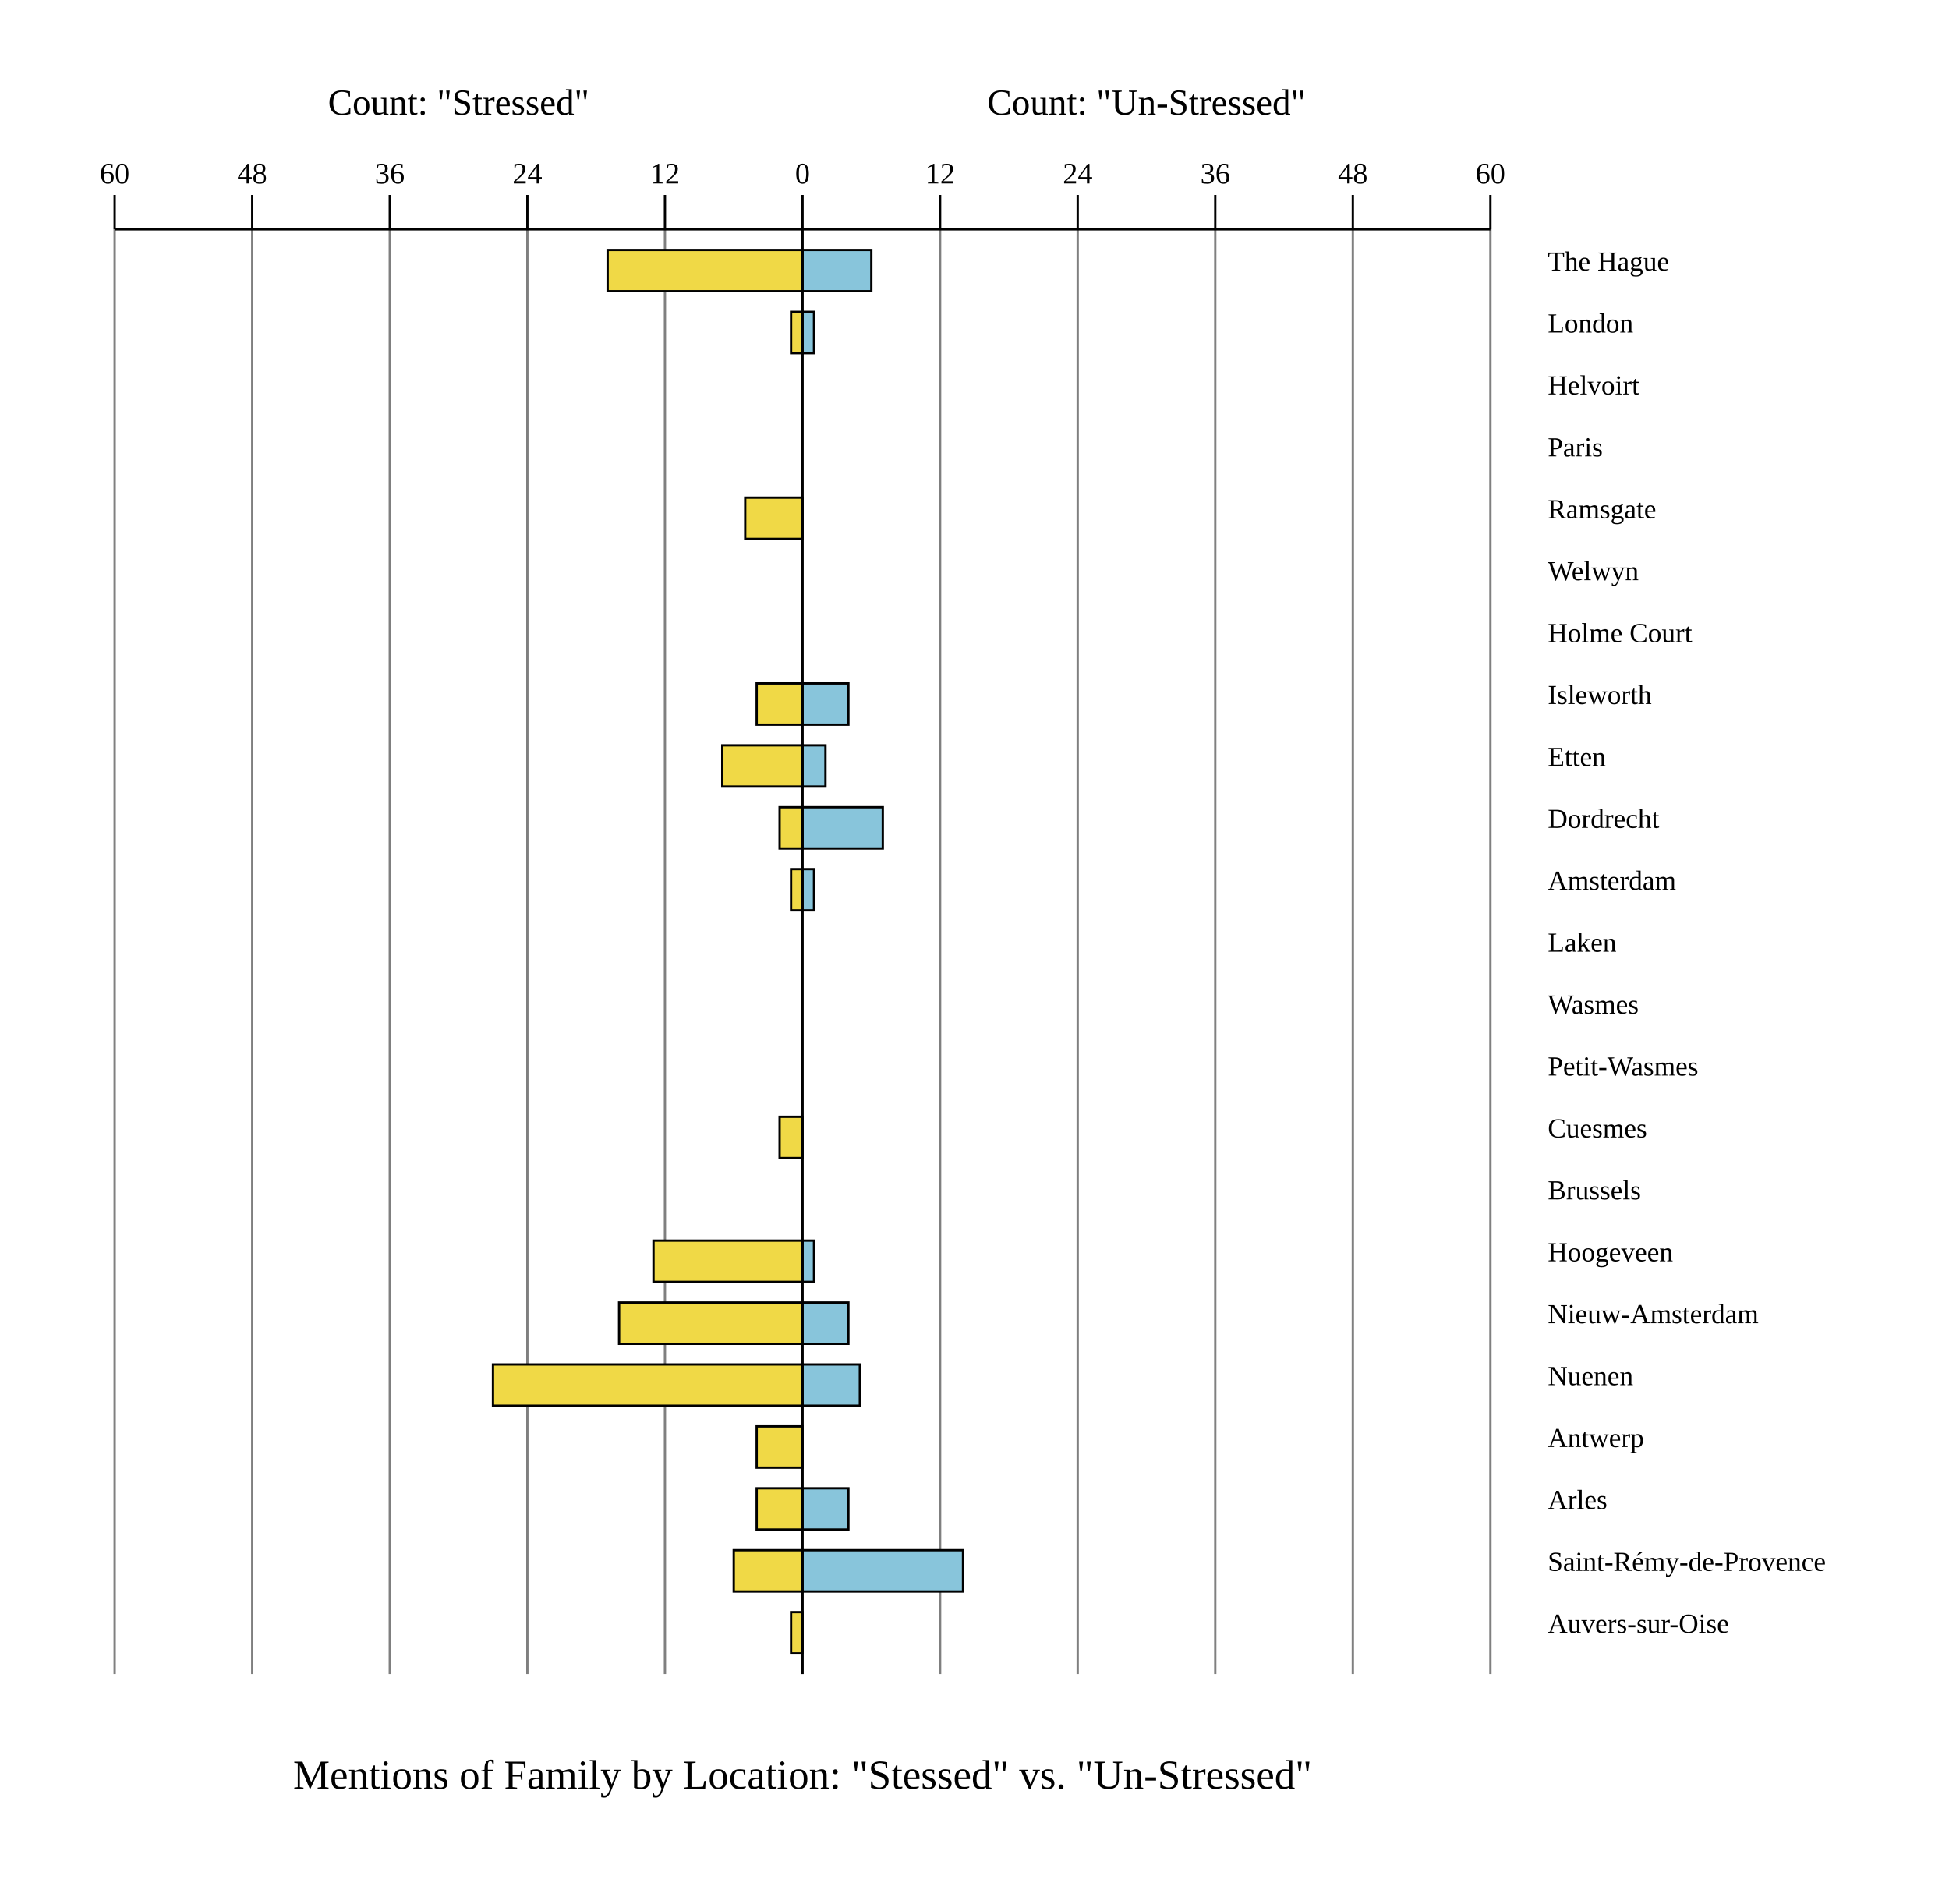
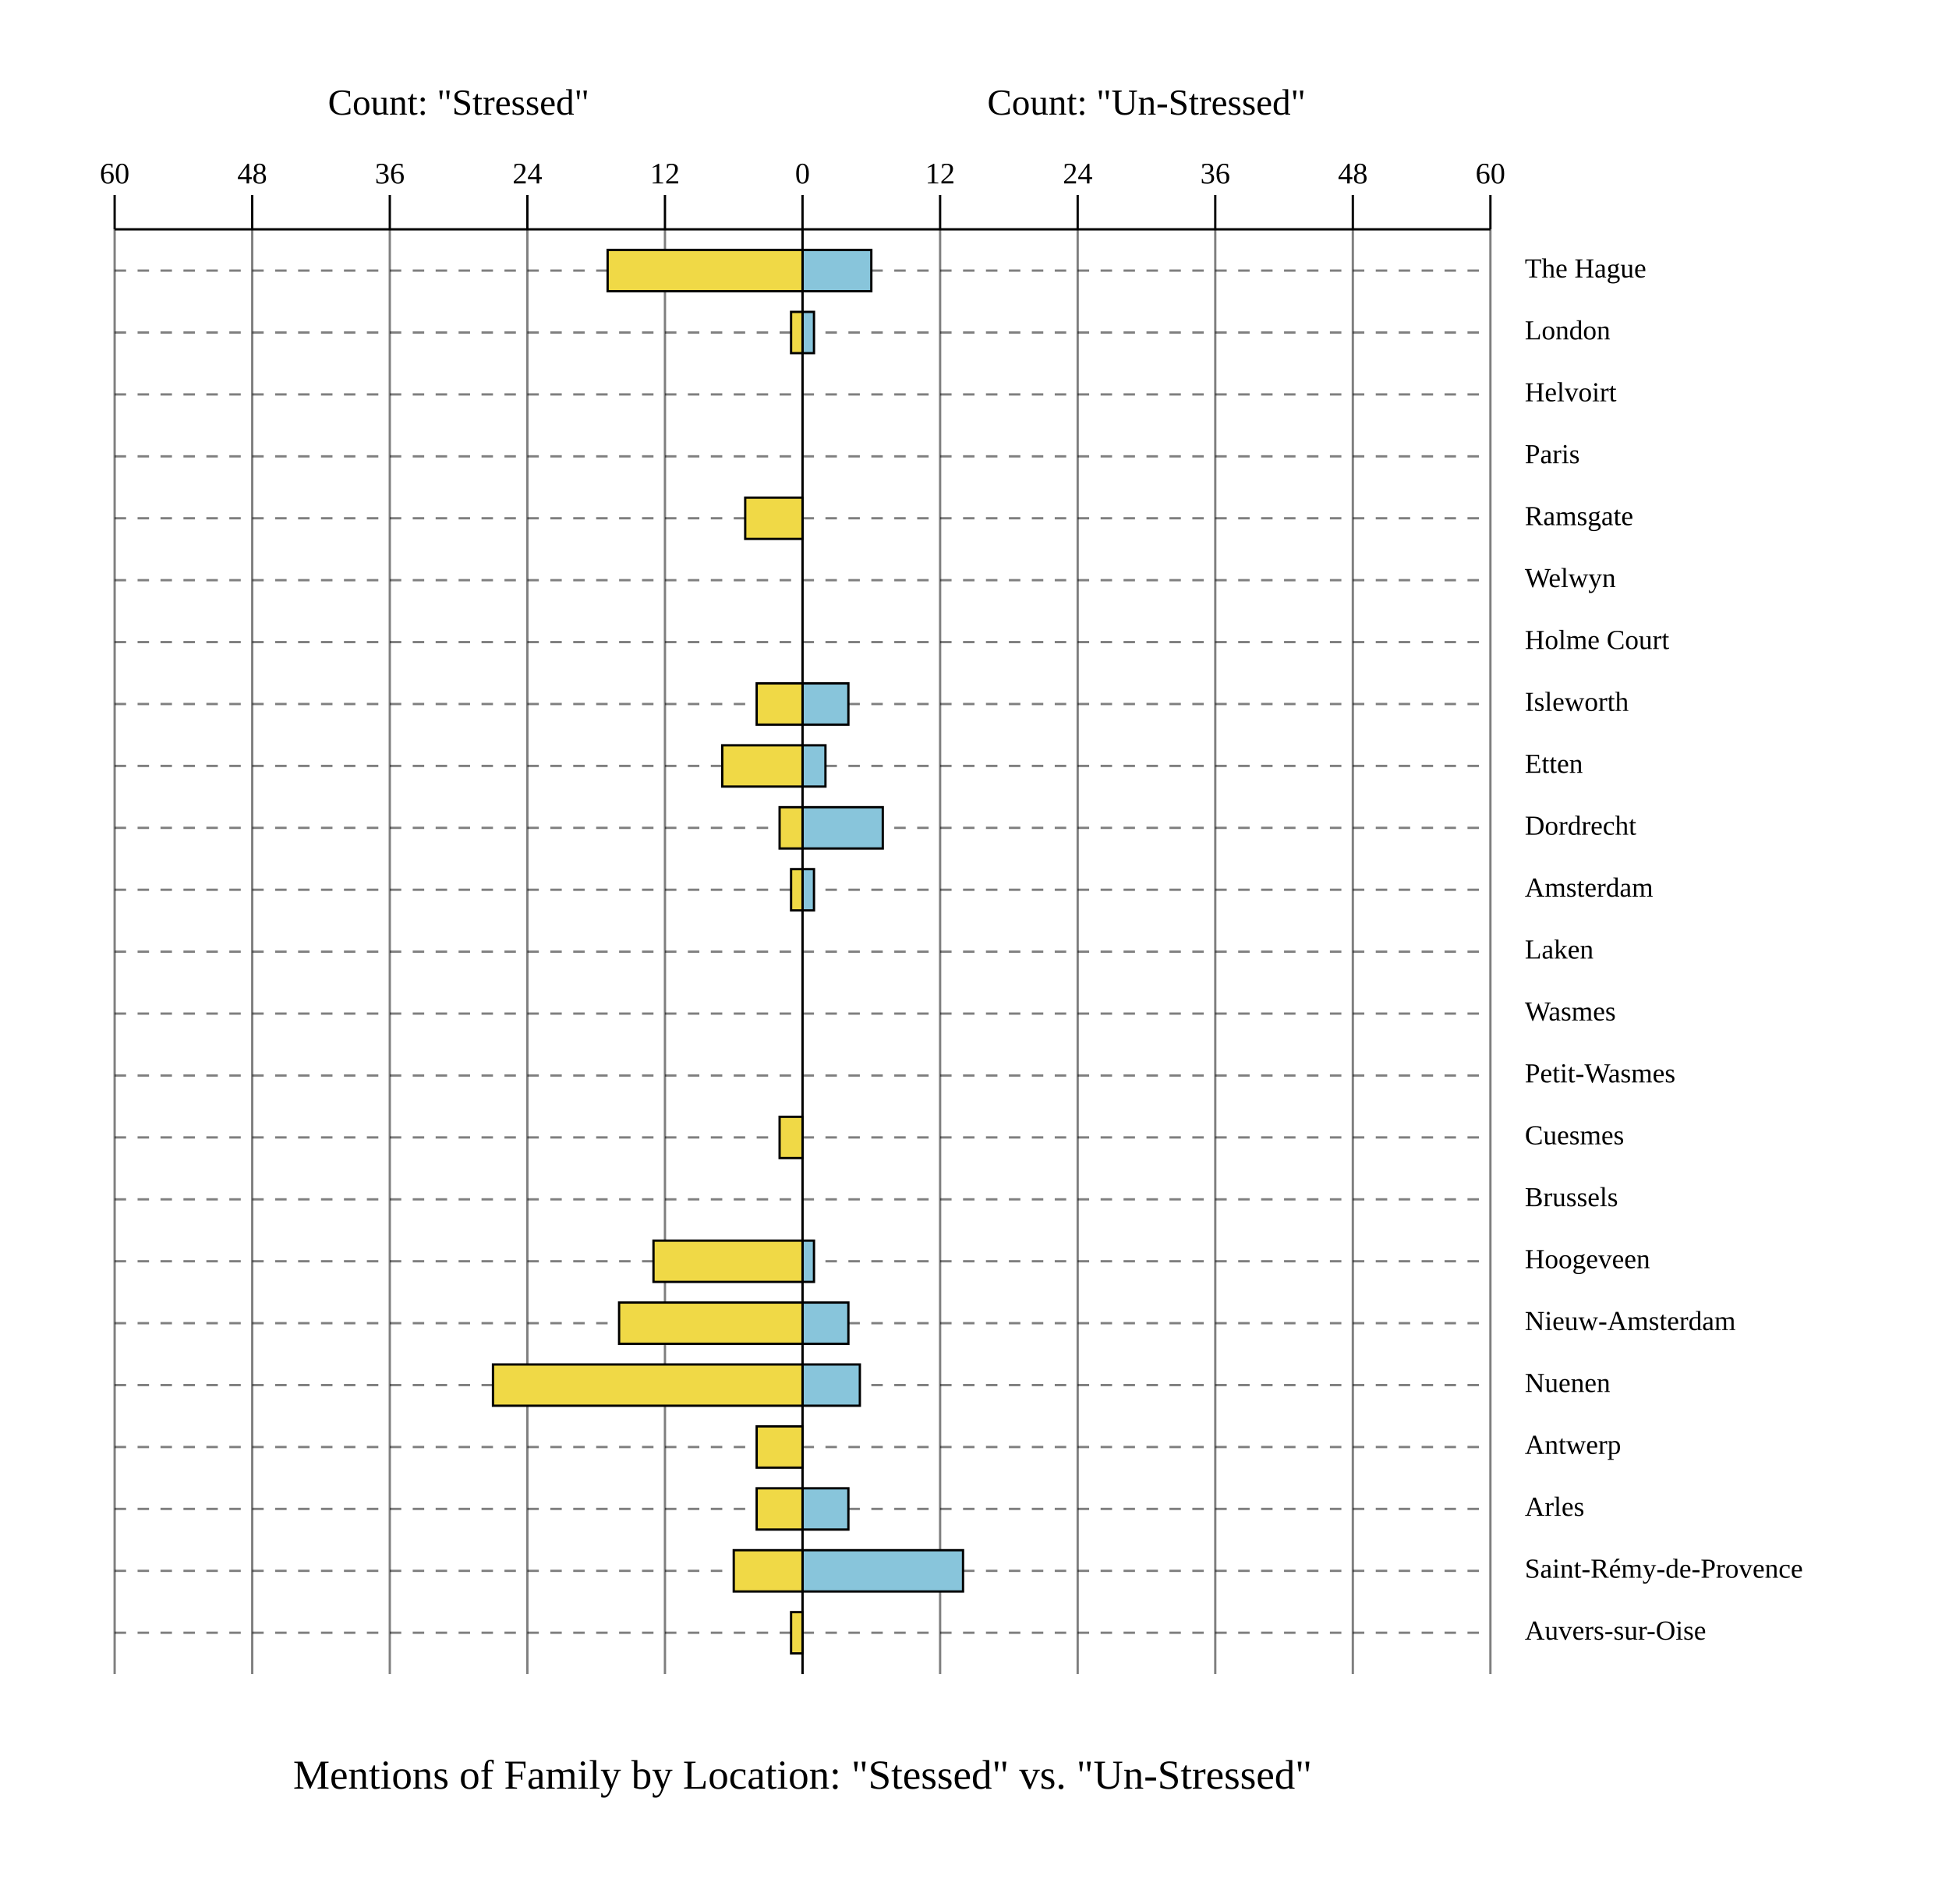
<svg xmlns="http://www.w3.org/2000/svg" height="830" width="850">
  <g transform="translate(350, 100)">
    <line x1="-300" x2="300" y1="0" y2="0" stroke="black" />
    <line x1="0" x2="0" y1="0" y2="630" stroke="black" />
    <text x="150" y="-50" font-size="16" text-anchor="middle" font-weight="300">Count: "Un-Stressed"</text>
    <text x="-150" y="-50" font-size="16" text-anchor="middle" font-weight="300">Count: "Stressed"</text>
    <text x="0" y="680" font-size="18" text-anchor="middle" font-weight="300">Mentions of Family by Location: "Stessed" vs. "Un-Stressed"</text>
    <text y="-20" x="0" font-size="13" text-anchor="middle">0</text>
    <line y1="-15" y2="0" x1="0" x2="0" stroke="black" />
    <line y1="0" y2="630" x1="0" x2="0" stroke="black" opacity=".5" />
    <text y="-20" x="60" font-size="13" text-anchor="middle">12</text>
    <line y1="-15" y2="0" x1="60" x2="60" stroke="black" />
    <line y1="0" y2="630" x1="60" x2="60" stroke="black" opacity=".5" />
    <text y="-20" x="120" font-size="13" text-anchor="middle">24</text>
    <line y1="-15" y2="0" x1="120" x2="120" stroke="black" />
    <line y1="0" y2="630" x1="120" x2="120" stroke="black" opacity=".5" />
    <text y="-20" x="180" font-size="13" text-anchor="middle">36</text>
    <line y1="-15" y2="0" x1="180" x2="180" stroke="black" />
    <line y1="0" y2="630" x1="180" x2="180" stroke="black" opacity=".5" />
    <text y="-20" x="240" font-size="13" text-anchor="middle">48</text>
    <line y1="-15" y2="0" x1="240" x2="240" stroke="black" />
    <line y1="0" y2="630" x1="240" x2="240" stroke="black" opacity=".5" />
    <text y="-20" x="300" font-size="13" text-anchor="middle">60</text>
    <line y1="-15" y2="0" x1="300" x2="300" stroke="black" />
    <line y1="0" y2="630" x1="300" x2="300" stroke="black" opacity=".5" />
    <text y="-20" x="-300" font-size="13" text-anchor="middle">60</text>
    <line y1="-15" y2="0" x1="-300" x2="-300" stroke="black" />
    <line y1="0" y2="630" x1="-300" x2="-300" stroke="black" opacity=".5" />
    <text y="-20" x="-240" font-size="13" text-anchor="middle">48</text>
    <line y1="-15" y2="0" x1="-240" x2="-240" stroke="black" />
    <line y1="0" y2="630" x1="-240" x2="-240" stroke="black" opacity=".5" />
    <text y="-20" x="-180" font-size="13" text-anchor="middle">36</text>
    <line y1="-15" y2="0" x1="-180" x2="-180" stroke="black" />
    <line y1="0" y2="630" x1="-180" x2="-180" stroke="black" opacity=".5" />
    <text y="-20" x="-120" font-size="13" text-anchor="middle">24</text>
    <line y1="-15" y2="0" x1="-120" x2="-120" stroke="black" />
    <line y1="0" y2="630" x1="-120" x2="-120" stroke="black" opacity=".5" />
    <text y="-20" x="-60" font-size="13" text-anchor="middle">12</text>
    <line y1="-15" y2="0" x1="-60" x2="-60" stroke="black" />
    <line y1="0" y2="630" x1="-60" x2="-60" stroke="black" opacity=".5" />
+     <line x1="-300" x2="300" y1="18" y2="18" stroke="black" opacity=".5" stroke-dasharray="5,5" />
    <rect x="0" width="30" y="9" height="18" fill="#88c5db" stroke-width="1" stroke="black" />
-     <text x="325" y="18" text-anchor="start" font-size="12">The Hague</text>
+     <text x="315" y="21" text-anchor="start" font-size="12">The Hague</text>
+     <line x1="-300" x2="300" y1="45" y2="45" stroke="black" opacity=".5" stroke-dasharray="5,5" />
    <rect x="0" width="5" y="36" height="18" fill="#88c5db" stroke-width="1" stroke="black" />
-     <text x="325" y="45" text-anchor="start" font-size="12">London</text>
+     <text x="315" y="48" text-anchor="start" font-size="12">London</text>
+     <line x1="-300" x2="300" y1="72" y2="72" stroke="black" opacity=".5" stroke-dasharray="5,5" />
    <rect x="0" width="0" y="63" height="18" fill="#88c5db" stroke-width="1" stroke="black" />
-     <text x="325" y="72" text-anchor="start" font-size="12">Helvoirt</text>
+     <text x="315" y="75" text-anchor="start" font-size="12">Helvoirt</text>
+     <line x1="-300" x2="300" y1="99" y2="99" stroke="black" opacity=".5" stroke-dasharray="5,5" />
    <rect x="0" width="0" y="90" height="18" fill="#88c5db" stroke-width="1" stroke="black" />
-     <text x="325" y="99" text-anchor="start" font-size="12">Paris</text>
+     <text x="315" y="102" text-anchor="start" font-size="12">Paris</text>
+     <line x1="-300" x2="300" y1="126" y2="126" stroke="black" opacity=".5" stroke-dasharray="5,5" />
    <rect x="0" width="0" y="117" height="18" fill="#88c5db" stroke-width="1" stroke="black" />
-     <text x="325" y="126" text-anchor="start" font-size="12">Ramsgate</text>
+     <text x="315" y="129" text-anchor="start" font-size="12">Ramsgate</text>
+     <line x1="-300" x2="300" y1="153" y2="153" stroke="black" opacity=".5" stroke-dasharray="5,5" />
    <rect x="0" width="0" y="144" height="18" fill="#88c5db" stroke-width="1" stroke="black" />
-     <text x="325" y="153" text-anchor="start" font-size="12">Welwyn</text>
+     <text x="315" y="156" text-anchor="start" font-size="12">Welwyn</text>
+     <line x1="-300" x2="300" y1="180" y2="180" stroke="black" opacity=".5" stroke-dasharray="5,5" />
    <rect x="0" width="0" y="171" height="18" fill="#88c5db" stroke-width="1" stroke="black" />
-     <text x="325" y="180" text-anchor="start" font-size="12">Holme Court</text>
+     <text x="315" y="183" text-anchor="start" font-size="12">Holme Court</text>
+     <line x1="-300" x2="300" y1="207" y2="207" stroke="black" opacity=".5" stroke-dasharray="5,5" />
    <rect x="0" width="20" y="198" height="18" fill="#88c5db" stroke-width="1" stroke="black" />
-     <text x="325" y="207" text-anchor="start" font-size="12">Isleworth</text>
+     <text x="315" y="210" text-anchor="start" font-size="12">Isleworth</text>
+     <line x1="-300" x2="300" y1="234" y2="234" stroke="black" opacity=".5" stroke-dasharray="5,5" />
    <rect x="0" width="10" y="225" height="18" fill="#88c5db" stroke-width="1" stroke="black" />
-     <text x="325" y="234" text-anchor="start" font-size="12">Etten</text>
+     <text x="315" y="237" text-anchor="start" font-size="12">Etten</text>
+     <line x1="-300" x2="300" y1="261" y2="261" stroke="black" opacity=".5" stroke-dasharray="5,5" />
    <rect x="0" width="35" y="252" height="18" fill="#88c5db" stroke-width="1" stroke="black" />
-     <text x="325" y="261" text-anchor="start" font-size="12">Dordrecht</text>
+     <text x="315" y="264" text-anchor="start" font-size="12">Dordrecht</text>
+     <line x1="-300" x2="300" y1="288" y2="288" stroke="black" opacity=".5" stroke-dasharray="5,5" />
    <rect x="0" width="5" y="279" height="18" fill="#88c5db" stroke-width="1" stroke="black" />
-     <text x="325" y="288" text-anchor="start" font-size="12">Amsterdam</text>
+     <text x="315" y="291" text-anchor="start" font-size="12">Amsterdam</text>
+     <line x1="-300" x2="300" y1="315" y2="315" stroke="black" opacity=".5" stroke-dasharray="5,5" />
    <rect x="0" width="0" y="306" height="18" fill="#88c5db" stroke-width="1" stroke="black" />
-     <text x="325" y="315" text-anchor="start" font-size="12">Laken</text>
+     <text x="315" y="318" text-anchor="start" font-size="12">Laken</text>
+     <line x1="-300" x2="300" y1="342" y2="342" stroke="black" opacity=".5" stroke-dasharray="5,5" />
    <rect x="0" width="0" y="333" height="18" fill="#88c5db" stroke-width="1" stroke="black" />
-     <text x="325" y="342" text-anchor="start" font-size="12">Wasmes</text>
+     <text x="315" y="345" text-anchor="start" font-size="12">Wasmes</text>
+     <line x1="-300" x2="300" y1="369" y2="369" stroke="black" opacity=".5" stroke-dasharray="5,5" />
    <rect x="0" width="0" y="360" height="18" fill="#88c5db" stroke-width="1" stroke="black" />
-     <text x="325" y="369" text-anchor="start" font-size="12">Petit-Wasmes</text>
+     <text x="315" y="372" text-anchor="start" font-size="12">Petit-Wasmes</text>
+     <line x1="-300" x2="300" y1="396" y2="396" stroke="black" opacity=".5" stroke-dasharray="5,5" />
    <rect x="0" width="0" y="387" height="18" fill="#88c5db" stroke-width="1" stroke="black" />
-     <text x="325" y="396" text-anchor="start" font-size="12">Cuesmes</text>
+     <text x="315" y="399" text-anchor="start" font-size="12">Cuesmes</text>
+     <line x1="-300" x2="300" y1="423" y2="423" stroke="black" opacity=".5" stroke-dasharray="5,5" />
    <rect x="0" width="0" y="414" height="18" fill="#88c5db" stroke-width="1" stroke="black" />
-     <text x="325" y="423" text-anchor="start" font-size="12">Brussels</text>
+     <text x="315" y="426" text-anchor="start" font-size="12">Brussels</text>
+     <line x1="-300" x2="300" y1="450" y2="450" stroke="black" opacity=".5" stroke-dasharray="5,5" />
    <rect x="0" width="5" y="441" height="18" fill="#88c5db" stroke-width="1" stroke="black" />
-     <text x="325" y="450" text-anchor="start" font-size="12">Hoogeveen</text>
+     <text x="315" y="453" text-anchor="start" font-size="12">Hoogeveen</text>
+     <line x1="-300" x2="300" y1="477" y2="477" stroke="black" opacity=".5" stroke-dasharray="5,5" />
    <rect x="0" width="20" y="468" height="18" fill="#88c5db" stroke-width="1" stroke="black" />
-     <text x="325" y="477" text-anchor="start" font-size="12">Nieuw-Amsterdam</text>
+     <text x="315" y="480" text-anchor="start" font-size="12">Nieuw-Amsterdam</text>
+     <line x1="-300" x2="300" y1="504" y2="504" stroke="black" opacity=".5" stroke-dasharray="5,5" />
    <rect x="0" width="25" y="495" height="18" fill="#88c5db" stroke-width="1" stroke="black" />
-     <text x="325" y="504" text-anchor="start" font-size="12">Nuenen</text>
+     <text x="315" y="507" text-anchor="start" font-size="12">Nuenen</text>
+     <line x1="-300" x2="300" y1="531" y2="531" stroke="black" opacity=".5" stroke-dasharray="5,5" />
    <rect x="0" width="0" y="522" height="18" fill="#88c5db" stroke-width="1" stroke="black" />
-     <text x="325" y="531" text-anchor="start" font-size="12">Antwerp</text>
+     <text x="315" y="534" text-anchor="start" font-size="12">Antwerp</text>
+     <line x1="-300" x2="300" y1="558" y2="558" stroke="black" opacity=".5" stroke-dasharray="5,5" />
    <rect x="0" width="20" y="549" height="18" fill="#88c5db" stroke-width="1" stroke="black" />
-     <text x="325" y="558" text-anchor="start" font-size="12">Arles</text>
+     <text x="315" y="561" text-anchor="start" font-size="12">Arles</text>
+     <line x1="-300" x2="300" y1="585" y2="585" stroke="black" opacity=".5" stroke-dasharray="5,5" />
    <rect x="0" width="70" y="576" height="18" fill="#88c5db" stroke-width="1" stroke="black" />
-     <text x="325" y="585" text-anchor="start" font-size="12">Saint-Rémy-de-Provence</text>
+     <text x="315" y="588" text-anchor="start" font-size="12">Saint-Rémy-de-Provence</text>
+     <line x1="-300" x2="300" y1="612" y2="612" stroke="black" opacity=".5" stroke-dasharray="5,5" />
    <rect x="0" width="0" y="603" height="18" fill="#88c5db" stroke-width="1" stroke="black" />
-     <text x="325" y="612" text-anchor="start" font-size="12">Auvers-sur-Oise</text>
+     <text x="315" y="615" text-anchor="start" font-size="12">Auvers-sur-Oise</text>
    <rect x="-85" width="85" y="9" height="18" fill="#f0d946" stroke-width="1" stroke="black" />
    <rect x="-5" width="5" y="36" height="18" fill="#f0d946" stroke-width="1" stroke="black" />
    <rect x="-0" width="0" y="63" height="18" fill="#f0d946" stroke-width="1" stroke="black" />
    <rect x="-0" width="0" y="90" height="18" fill="#f0d946" stroke-width="1" stroke="black" />
    <rect x="-25" width="25" y="117" height="18" fill="#f0d946" stroke-width="1" stroke="black" />
    <rect x="-0" width="0" y="144" height="18" fill="#f0d946" stroke-width="1" stroke="black" />
    <rect x="-0" width="0" y="171" height="18" fill="#f0d946" stroke-width="1" stroke="black" />
    <rect x="-20" width="20" y="198" height="18" fill="#f0d946" stroke-width="1" stroke="black" />
    <rect x="-35" width="35" y="225" height="18" fill="#f0d946" stroke-width="1" stroke="black" />
    <rect x="-10" width="10" y="252" height="18" fill="#f0d946" stroke-width="1" stroke="black" />
    <rect x="-5" width="5" y="279" height="18" fill="#f0d946" stroke-width="1" stroke="black" />
    <rect x="-0" width="0" y="306" height="18" fill="#f0d946" stroke-width="1" stroke="black" />
    <rect x="-0" width="0" y="333" height="18" fill="#f0d946" stroke-width="1" stroke="black" />
    <rect x="-0" width="0" y="360" height="18" fill="#f0d946" stroke-width="1" stroke="black" />
    <rect x="-10" width="10" y="387" height="18" fill="#f0d946" stroke-width="1" stroke="black" />
    <rect x="-0" width="0" y="414" height="18" fill="#f0d946" stroke-width="1" stroke="black" />
    <rect x="-65" width="65" y="441" height="18" fill="#f0d946" stroke-width="1" stroke="black" />
    <rect x="-80" width="80" y="468" height="18" fill="#f0d946" stroke-width="1" stroke="black" />
    <rect x="-135" width="135" y="495" height="18" fill="#f0d946" stroke-width="1" stroke="black" />
    <rect x="-20" width="20" y="522" height="18" fill="#f0d946" stroke-width="1" stroke="black" />
    <rect x="-20" width="20" y="549" height="18" fill="#f0d946" stroke-width="1" stroke="black" />
    <rect x="-30" width="30" y="576" height="18" fill="#f0d946" stroke-width="1" stroke="black" />
    <rect x="-5" width="5" y="603" height="18" fill="#f0d946" stroke-width="1" stroke="black" />
  </g>
</svg>
